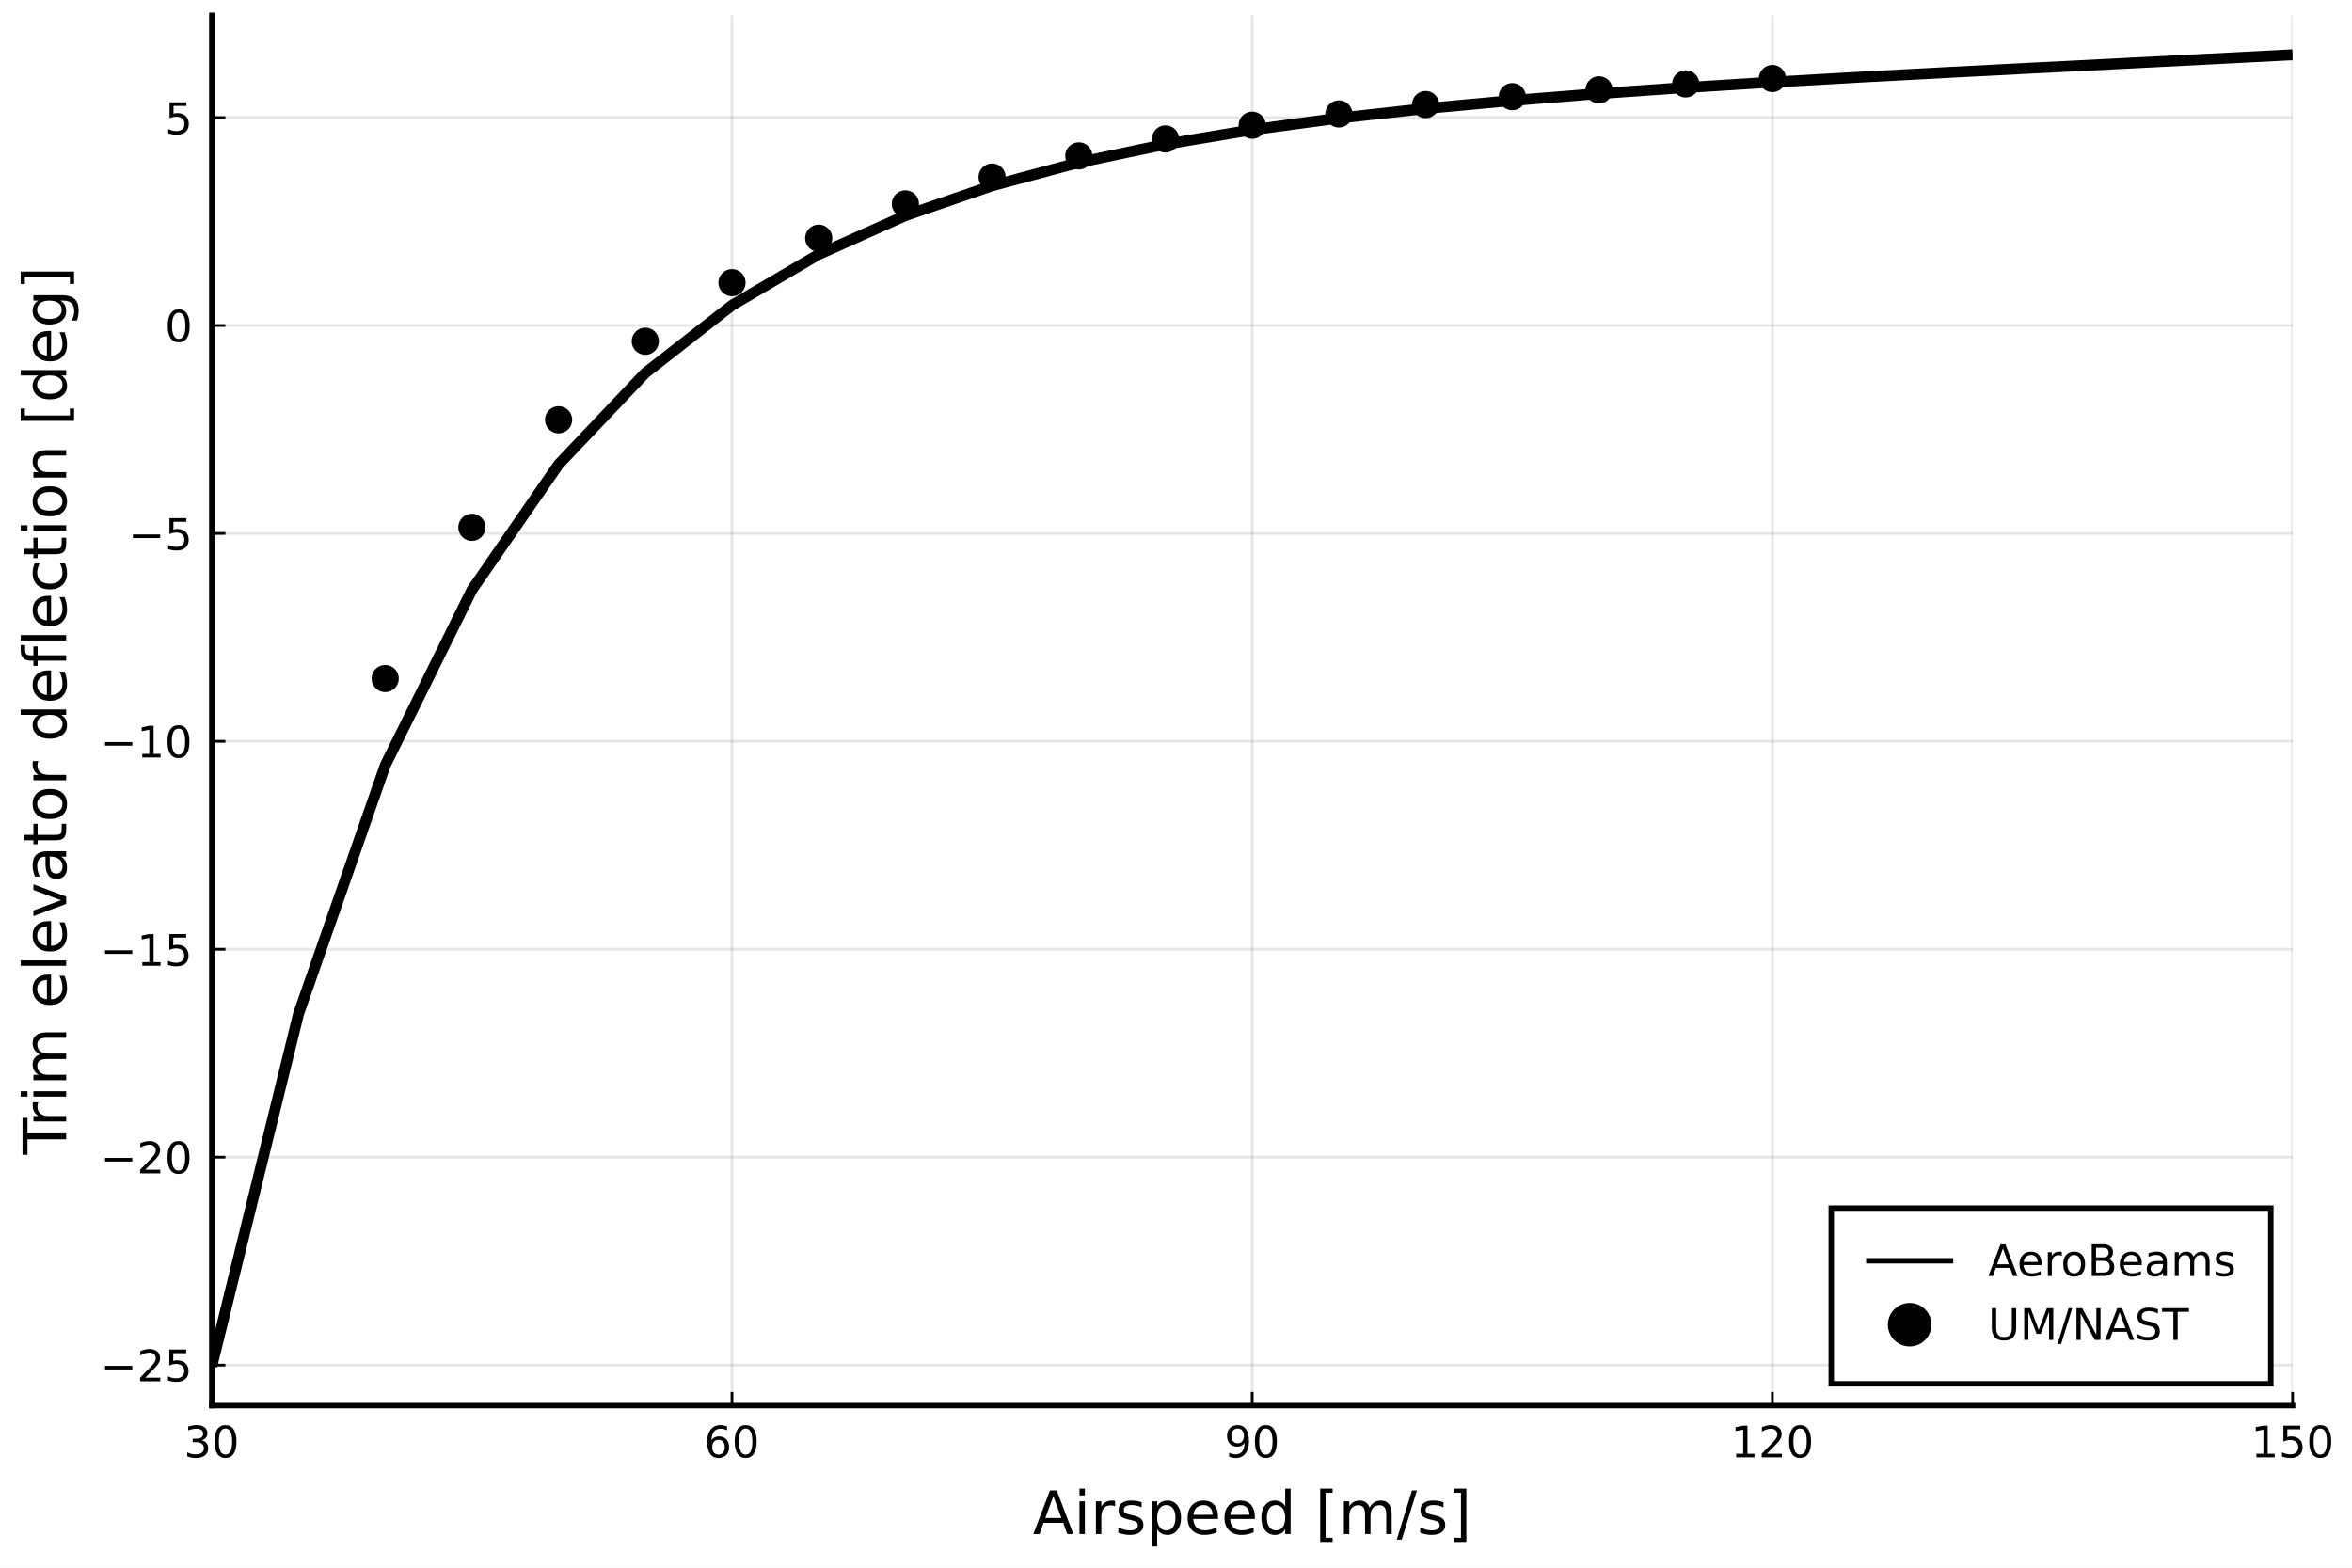
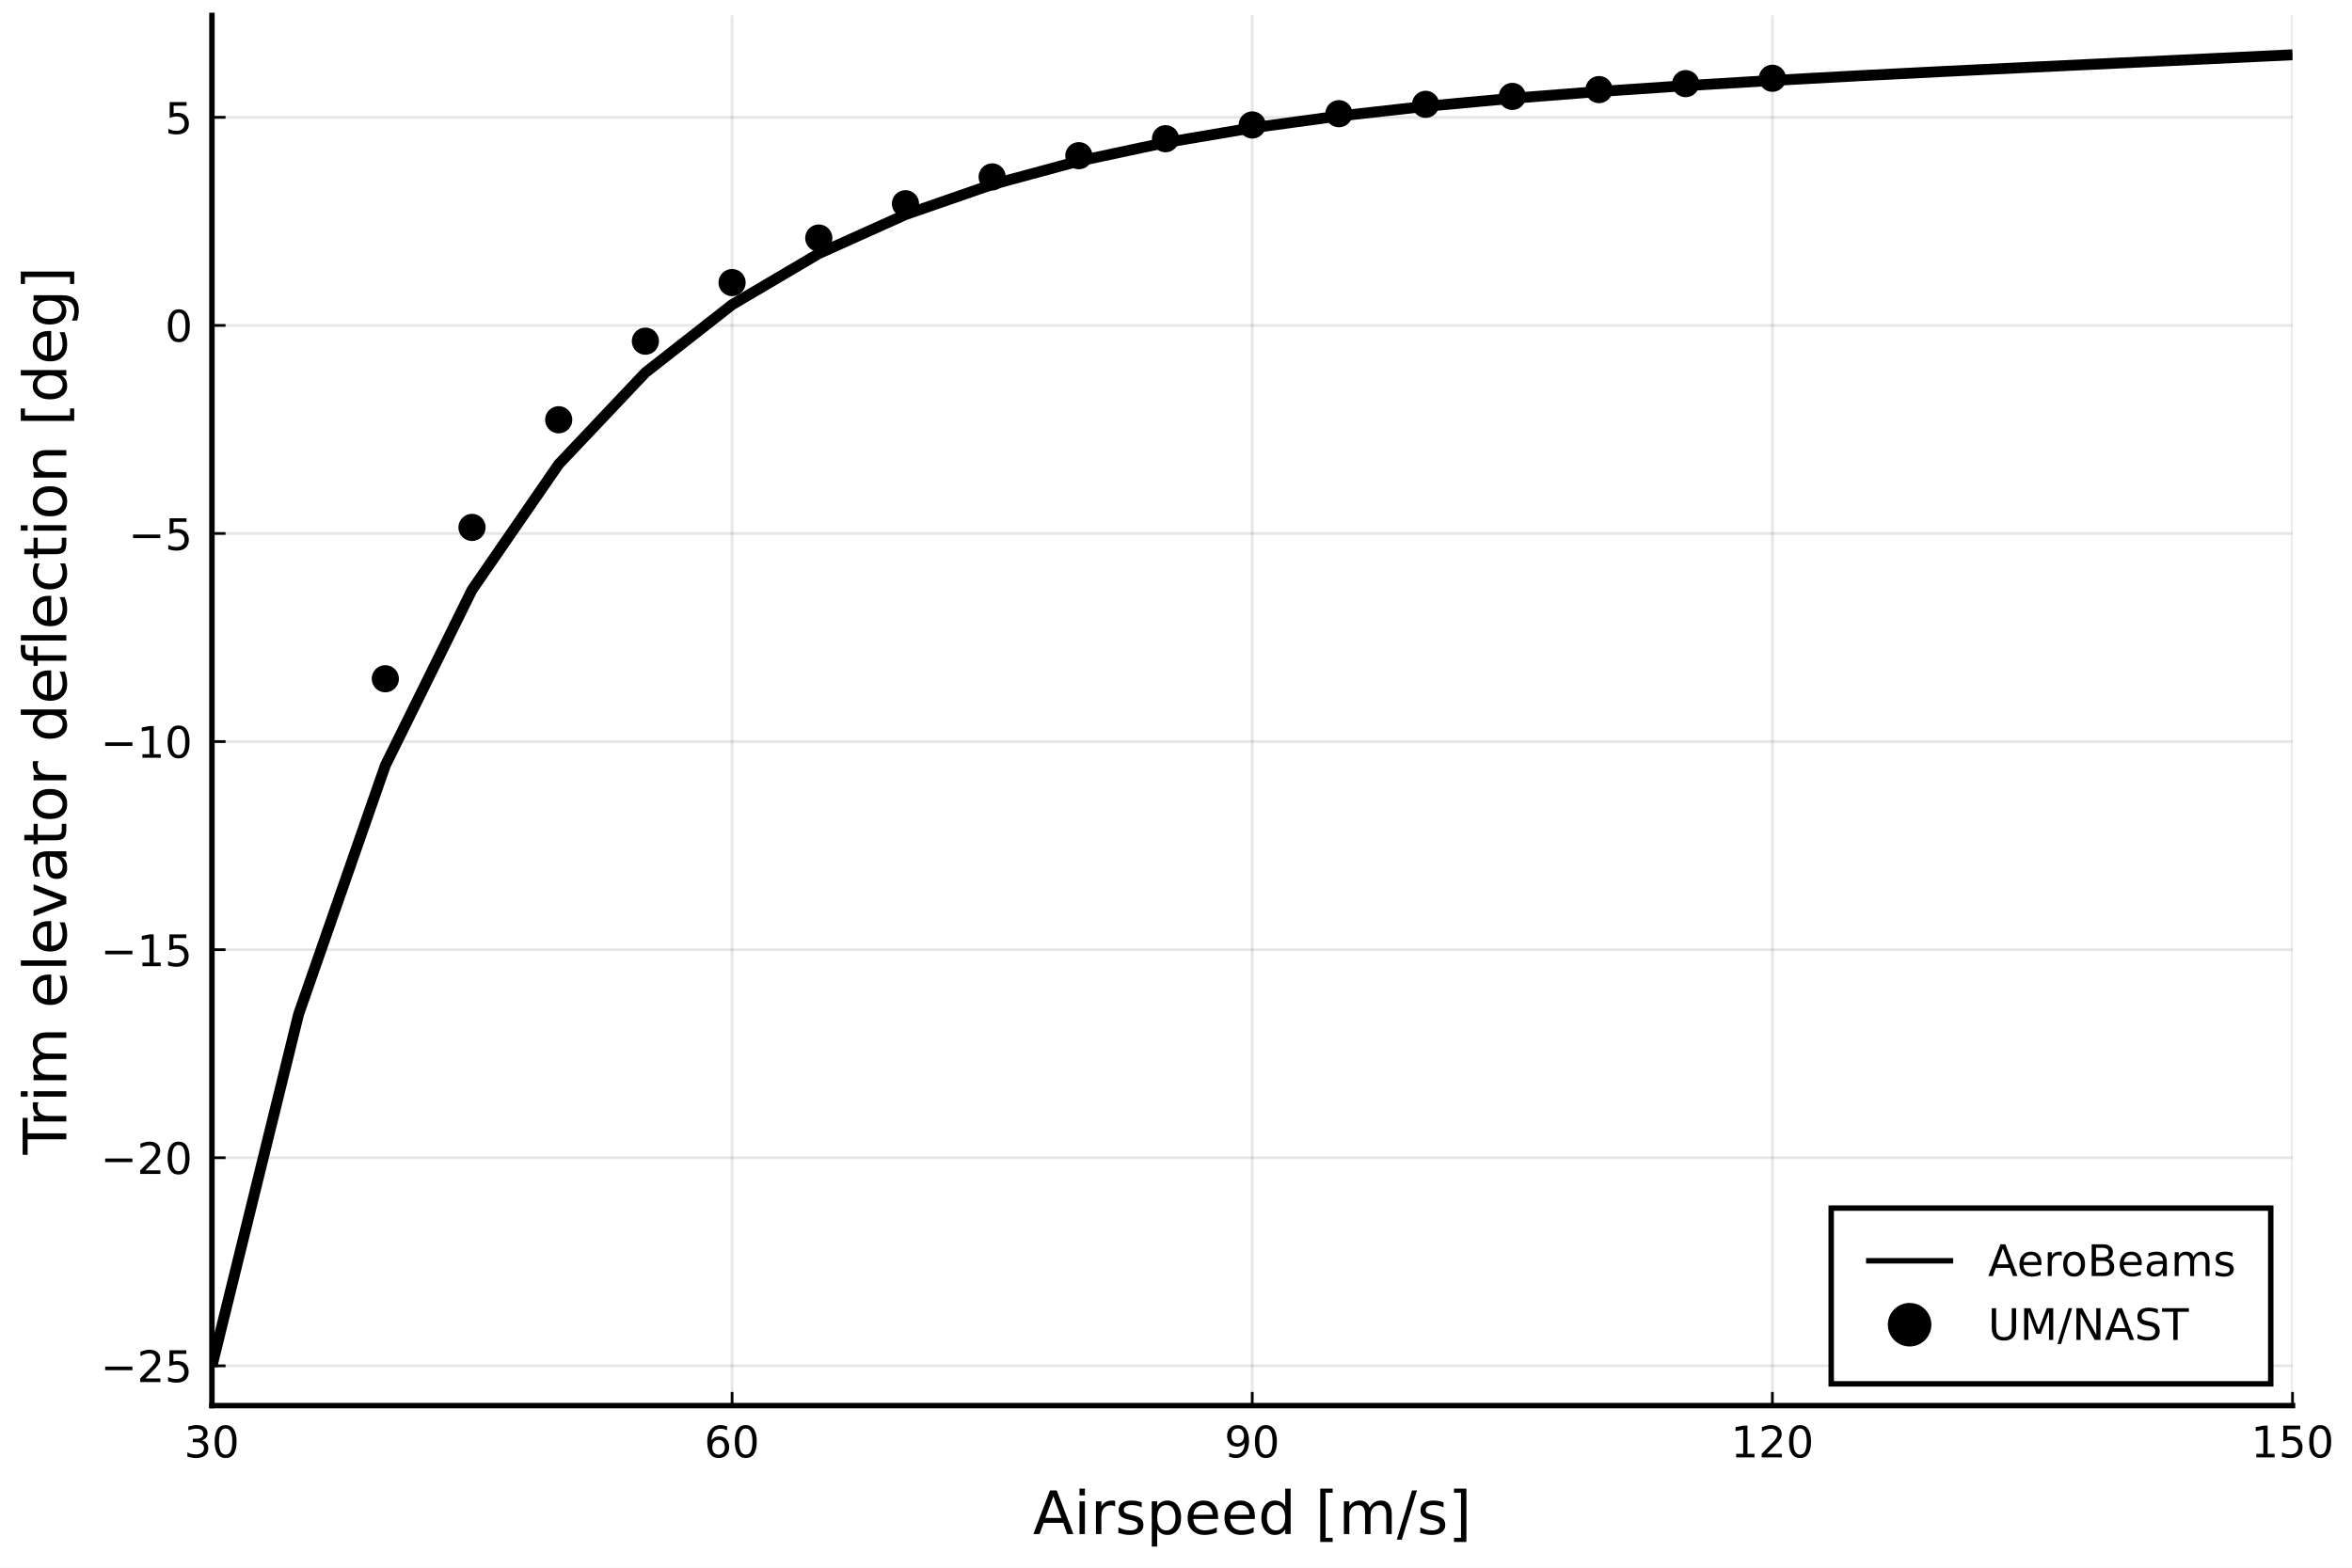
<svg xmlns="http://www.w3.org/2000/svg" xmlns:xlink="http://www.w3.org/1999/xlink" width="432pt" height="288pt" viewBox="0 0 432 288" version="1.1">
  <defs>
    <style type="text/css">*{stroke-linejoin: round; stroke-linecap: butt}</style>
  </defs>
  <g id="figure_1">
    <g id="patch_1">
      <path d="M 0 288  L 432 288  L 432 0  L 0 0  z " style="fill: #ffffff" />
    </g>
    <g id="axes_1">
      <g id="patch_2">
-         <path d="M 38.902 258.225  L 421.089 258.225  L 421.089 2.835  L 38.902 2.835  z " style="fill: #ffffff" />
+         <path d="M 38.927 258.225  L 421.077 258.225  L 421.077 2.835  L 38.927 2.835  z " style="fill: #ffffff" />
      </g>
      <g id="matplotlib.axis_1">
        <g id="xtick_1">
          <g id="line2d_1">
-             <path d="M 38.902 258.225  L 38.902 2.835  " clip-path="url(#p9192d0b552)" style="fill: none; stroke: #000000; stroke-opacity: 0.1; stroke-width: 0.5; stroke-linecap: square" />
+             <path d="M 38.927 258.225  L 38.927 2.835  " clip-path="url(#pfd5d87cc1b)" style="fill: none; stroke: #000000; stroke-opacity: 0.1; stroke-width: 0.5; stroke-linecap: square" />
          </g>
          <g id="line2d_2">
            <defs>
-               <path id="m932d40bba7" d="M 0 0  L 0 -2.5  " style="stroke: #000000; stroke-width: 0.5" />
-             </defs>
-             <g>
-               <use xlink:href="#m932d40bba7" x="38.902" y="258.225" style="stroke: #000000; stroke-width: 0.5" />
+               <path id="mc3ce167478" d="M 0 0  L 0 -2.5  " style="stroke: #000000; stroke-width: 0.5" />
+             </defs>
+             <g>
+               <use xlink:href="#mc3ce167478" x="38.927" y="258.225" style="stroke: #000000; stroke-width: 0.5" />
            </g>
          </g>
          <g id="text_1">
-             <g transform="translate(33.78159 267.8041) scale(0.08 -0.08)">
+             <g transform="translate(33.80736 267.8041) scale(0.08 -0.08)">
              <defs>
                <path id="DejaVuSans-33" d="M 2597 2516  Q 3050 2419 3304 2112  Q 3559 1806 3559 1356  Q 3559 666 3084 287  Q 2609 -91 1734 -91  Q 1441 -91 1130 -33  Q 819 25 488 141  L 488 750  Q 750 597 1062 519  Q 1375 441 1716 441  Q 2309 441 2620 675  Q 2931 909 2931 1356  Q 2931 1769 2642 2001  Q 2353 2234 1838 2234  L 1294 2234  L 1294 2753  L 1863 2753  Q 2328 2753 2575 2939  Q 2822 3125 2822 3475  Q 2822 3834 2567 4026  Q 2313 4219 1838 4219  Q 1578 4219 1281 4162  Q 984 4106 628 3988  L 628 4550  Q 988 4650 1302 4700  Q 1616 4750 1894 4750  Q 2613 4750 3031 4423  Q 3450 4097 3450 3541  Q 3450 3153 3228 2886  Q 3006 2619 2597 2516  z " transform="scale(0.015625)" />
                <path id="DejaVuSans-30" d="M 2034 4250  Q 1547 4250 1301 3770  Q 1056 3291 1056 2328  Q 1056 1369 1301 889  Q 1547 409 2034 409  Q 2525 409 2770 889  Q 3016 1369 3016 2328  Q 3016 3291 2770 3770  Q 2525 4250 2034 4250  z M 2034 4750  Q 2819 4750 3233 4129  Q 3647 3509 3647 2328  Q 3647 1150 3233 529  Q 2819 -91 2034 -91  Q 1250 -91 836 529  Q 422 1150 422 2328  Q 422 3509 836 4129  Q 1250 4750 2034 4750  z " transform="scale(0.015625)" />
              </defs>
              <use xlink:href="#DejaVuSans-33" transform="translate(0 0.78125)" />
              <use xlink:href="#DejaVuSans-30" transform="translate(63.62305 0.78125)" />
            </g>
          </g>
        </g>
        <g id="xtick_2">
          <g id="line2d_3">
-             <path d="M 134.448 258.225  L 134.448 2.835  " clip-path="url(#p9192d0b552)" style="fill: none; stroke: #000000; stroke-opacity: 0.1; stroke-width: 0.5; stroke-linecap: square" />
+             <path d="M 134.465 258.225  L 134.465 2.835  " clip-path="url(#pfd5d87cc1b)" style="fill: none; stroke: #000000; stroke-opacity: 0.1; stroke-width: 0.5; stroke-linecap: square" />
          </g>
          <g id="line2d_4">
            <g>
-               <use xlink:href="#m932d40bba7" x="134.448" y="258.225" style="stroke: #000000; stroke-width: 0.5" />
+               <use xlink:href="#mc3ce167478" x="134.465" y="258.225" style="stroke: #000000; stroke-width: 0.5" />
            </g>
          </g>
          <g id="text_2">
-             <g transform="translate(129.3283 267.8041) scale(0.08 -0.08)">
+             <g transform="translate(129.3447 267.8041) scale(0.08 -0.08)">
              <defs>
                <path id="DejaVuSans-36" d="M 2113 2584  Q 1688 2584 1439 2293  Q 1191 2003 1191 1497  Q 1191 994 1439 701  Q 1688 409 2113 409  Q 2538 409 2786 701  Q 3034 994 3034 1497  Q 3034 2003 2786 2293  Q 2538 2584 2113 2584  z M 3366 4563  L 3366 3988  Q 3128 4100 2886 4159  Q 2644 4219 2406 4219  Q 1781 4219 1451 3797  Q 1122 3375 1075 2522  Q 1259 2794 1537 2939  Q 1816 3084 2150 3084  Q 2853 3084 3261 2657  Q 3669 2231 3669 1497  Q 3669 778 3244 343  Q 2819 -91 2113 -91  Q 1303 -91 875 529  Q 447 1150 447 2328  Q 447 3434 972 4092  Q 1497 4750 2381 4750  Q 2619 4750 2861 4703  Q 3103 4656 3366 4563  z " transform="scale(0.015625)" />
              </defs>
              <use xlink:href="#DejaVuSans-36" transform="translate(0 0.78125)" />
              <use xlink:href="#DejaVuSans-30" transform="translate(63.62305 0.78125)" />
            </g>
          </g>
        </g>
        <g id="xtick_3">
          <g id="line2d_5">
-             <path d="M 229.995 258.225  L 229.995 2.835  " clip-path="url(#p9192d0b552)" style="fill: none; stroke: #000000; stroke-opacity: 0.1; stroke-width: 0.5; stroke-linecap: square" />
+             <path d="M 230.002 258.225  L 230.002 2.835  " clip-path="url(#pfd5d87cc1b)" style="fill: none; stroke: #000000; stroke-opacity: 0.1; stroke-width: 0.5; stroke-linecap: square" />
          </g>
          <g id="line2d_6">
            <g>
-               <use xlink:href="#m932d40bba7" x="229.995" y="258.225" style="stroke: #000000; stroke-width: 0.5" />
+               <use xlink:href="#mc3ce167478" x="230.002" y="258.225" style="stroke: #000000; stroke-width: 0.5" />
            </g>
          </g>
          <g id="text_3">
-             <g transform="translate(224.8751 267.8041) scale(0.08 -0.08)">
+             <g transform="translate(224.882 267.8041) scale(0.08 -0.08)">
              <defs>
                <path id="DejaVuSans-39" d="M 703 97  L 703 672  Q 941 559 1184 500  Q 1428 441 1663 441  Q 2288 441 2617 861  Q 2947 1281 2994 2138  Q 2813 1869 2534 1725  Q 2256 1581 1919 1581  Q 1219 1581 811 2004  Q 403 2428 403 3163  Q 403 3881 828 4315  Q 1253 4750 1959 4750  Q 2769 4750 3195 4129  Q 3622 3509 3622 2328  Q 3622 1225 3098 567  Q 2575 -91 1691 -91  Q 1453 -91 1209 -44  Q 966 3 703 97  z M 1959 2075  Q 2384 2075 2632 2365  Q 2881 2656 2881 3163  Q 2881 3666 2632 3958  Q 2384 4250 1959 4250  Q 1534 4250 1286 3958  Q 1038 3666 1038 3163  Q 1038 2656 1286 2365  Q 1534 2075 1959 2075  z " transform="scale(0.015625)" />
              </defs>
              <use xlink:href="#DejaVuSans-39" transform="translate(0 0.78125)" />
              <use xlink:href="#DejaVuSans-30" transform="translate(63.62305 0.78125)" />
            </g>
          </g>
        </g>
        <g id="xtick_4">
          <g id="line2d_7">
-             <path d="M 325.542 258.225  L 325.542 2.835  " clip-path="url(#p9192d0b552)" style="fill: none; stroke: #000000; stroke-opacity: 0.1; stroke-width: 0.5; stroke-linecap: square" />
+             <path d="M 325.539 258.225  L 325.539 2.835  " clip-path="url(#pfd5d87cc1b)" style="fill: none; stroke: #000000; stroke-opacity: 0.1; stroke-width: 0.5; stroke-linecap: square" />
          </g>
          <g id="line2d_8">
            <g>
-               <use xlink:href="#m932d40bba7" x="325.542" y="258.225" style="stroke: #000000; stroke-width: 0.5" />
+               <use xlink:href="#mc3ce167478" x="325.539" y="258.225" style="stroke: #000000; stroke-width: 0.5" />
            </g>
          </g>
          <g id="text_4">
-             <g transform="translate(317.9018 267.8041) scale(0.08 -0.08)">
+             <g transform="translate(317.8993 267.8041) scale(0.08 -0.08)">
              <defs>
                <path id="DejaVuSans-31" d="M 794 531  L 1825 531  L 1825 4091  L 703 3866  L 703 4441  L 1819 4666  L 2450 4666  L 2450 531  L 3481 531  L 3481 0  L 794 0  L 794 531  z " transform="scale(0.015625)" />
                <path id="DejaVuSans-32" d="M 1228 531  L 3431 531  L 3431 0  L 469 0  L 469 531  Q 828 903 1448 1529  Q 2069 2156 2228 2338  Q 2531 2678 2651 2914  Q 2772 3150 2772 3378  Q 2772 3750 2511 3984  Q 2250 4219 1831 4219  Q 1534 4219 1204 4116  Q 875 4013 500 3803  L 500 4441  Q 881 4594 1212 4672  Q 1544 4750 1819 4750  Q 2544 4750 2975 4387  Q 3406 4025 3406 3419  Q 3406 3131 3298 2873  Q 3191 2616 2906 2266  Q 2828 2175 2409 1742  Q 1991 1309 1228 531  z " transform="scale(0.015625)" />
              </defs>
              <use xlink:href="#DejaVuSans-31" transform="translate(0 0.78125)" />
              <use xlink:href="#DejaVuSans-32" transform="translate(63.62305 0.78125)" />
              <use xlink:href="#DejaVuSans-30" transform="translate(127.2461 0.78125)" />
            </g>
          </g>
        </g>
        <g id="xtick_5">
          <g id="line2d_9">
-             <path d="M 421.089 258.225  L 421.089 2.835  " clip-path="url(#p9192d0b552)" style="fill: none; stroke: #000000; stroke-opacity: 0.1; stroke-width: 0.5; stroke-linecap: square" />
+             <path d="M 421.077 258.225  L 421.077 2.835  " clip-path="url(#pfd5d87cc1b)" style="fill: none; stroke: #000000; stroke-opacity: 0.1; stroke-width: 0.5; stroke-linecap: square" />
          </g>
          <g id="line2d_10">
            <g>
-               <use xlink:href="#m932d40bba7" x="421.089" y="258.225" style="stroke: #000000; stroke-width: 0.5" />
+               <use xlink:href="#mc3ce167478" x="421.077" y="258.225" style="stroke: #000000; stroke-width: 0.5" />
            </g>
          </g>
          <g id="text_5">
-             <g transform="translate(413.4485 267.8041) scale(0.08 -0.08)">
+             <g transform="translate(413.4366 267.8041) scale(0.08 -0.08)">
              <defs>
                <path id="DejaVuSans-35" d="M 691 4666  L 3169 4666  L 3169 4134  L 1269 4134  L 1269 2991  Q 1406 3038 1543 3061  Q 1681 3084 1819 3084  Q 2600 3084 3056 2656  Q 3513 2228 3513 1497  Q 3513 744 3044 326  Q 2575 -91 1722 -91  Q 1428 -91 1123 -41  Q 819 9 494 109  L 494 744  Q 775 591 1075 516  Q 1375 441 1709 441  Q 2250 441 2565 725  Q 2881 1009 2881 1497  Q 2881 1984 2565 2268  Q 2250 2553 1709 2553  Q 1456 2553 1204 2497  Q 953 2441 691 2322  L 691 4666  z " transform="scale(0.015625)" />
              </defs>
              <use xlink:href="#DejaVuSans-31" transform="translate(0 0.78125)" />
              <use xlink:href="#DejaVuSans-35" transform="translate(63.62305 0.78125)" />
              <use xlink:href="#DejaVuSans-30" transform="translate(127.2461 0.78125)" />
            </g>
          </g>
        </g>
        <g id="text_6">
-           <g transform="translate(189.7119 281.8261) scale(0.11 -0.11)">
+           <g transform="translate(189.7188 281.8261) scale(0.11 -0.11)">
            <defs>
              <path id="DejaVuSans-41" d="M 2188 4044  L 1331 1722  L 3047 1722  L 2188 4044  z M 1831 4666  L 2547 4666  L 4325 0  L 3669 0  L 3244 1197  L 1141 1197  L 716 0  L 50 0  L 1831 4666  z " transform="scale(0.015625)" />
              <path id="DejaVuSans-69" d="M 603 3500  L 1178 3500  L 1178 0  L 603 0  L 603 3500  z M 603 4863  L 1178 4863  L 1178 4134  L 603 4134  L 603 4863  z " transform="scale(0.015625)" />
              <path id="DejaVuSans-72" d="M 2631 2963  Q 2534 3019 2420 3045  Q 2306 3072 2169 3072  Q 1681 3072 1420 2755  Q 1159 2438 1159 1844  L 1159 0  L 581 0  L 581 3500  L 1159 3500  L 1159 2956  Q 1341 3275 1631 3429  Q 1922 3584 2338 3584  Q 2397 3584 2469 3576  Q 2541 3569 2628 3553  L 2631 2963  z " transform="scale(0.015625)" />
              <path id="DejaVuSans-73" d="M 2834 3397  L 2834 2853  Q 2591 2978 2328 3040  Q 2066 3103 1784 3103  Q 1356 3103 1142 2972  Q 928 2841 928 2578  Q 928 2378 1081 2264  Q 1234 2150 1697 2047  L 1894 2003  Q 2506 1872 2764 1633  Q 3022 1394 3022 966  Q 3022 478 2636 193  Q 2250 -91 1575 -91  Q 1294 -91 989 -36  Q 684 19 347 128  L 347 722  Q 666 556 975 473  Q 1284 391 1588 391  Q 1994 391 2212 530  Q 2431 669 2431 922  Q 2431 1156 2273 1281  Q 2116 1406 1581 1522  L 1381 1569  Q 847 1681 609 1914  Q 372 2147 372 2553  Q 372 3047 722 3315  Q 1072 3584 1716 3584  Q 2034 3584 2315 3537  Q 2597 3491 2834 3397  z " transform="scale(0.015625)" />
              <path id="DejaVuSans-70" d="M 1159 525  L 1159 -1331  L 581 -1331  L 581 3500  L 1159 3500  L 1159 2969  Q 1341 3281 1617 3432  Q 1894 3584 2278 3584  Q 2916 3584 3314 3078  Q 3713 2572 3713 1747  Q 3713 922 3314 415  Q 2916 -91 2278 -91  Q 1894 -91 1617 61  Q 1341 213 1159 525  z M 3116 1747  Q 3116 2381 2855 2742  Q 2594 3103 2138 3103  Q 1681 3103 1420 2742  Q 1159 2381 1159 1747  Q 1159 1113 1420 752  Q 1681 391 2138 391  Q 2594 391 2855 752  Q 3116 1113 3116 1747  z " transform="scale(0.015625)" />
              <path id="DejaVuSans-65" d="M 3597 1894  L 3597 1613  L 953 1613  Q 991 1019 1311 708  Q 1631 397 2203 397  Q 2534 397 2845 478  Q 3156 559 3463 722  L 3463 178  Q 3153 47 2828 -22  Q 2503 -91 2169 -91  Q 1331 -91 842 396  Q 353 884 353 1716  Q 353 2575 817 3079  Q 1281 3584 2069 3584  Q 2775 3584 3186 3129  Q 3597 2675 3597 1894  z M 3022 2063  Q 3016 2534 2758 2815  Q 2500 3097 2075 3097  Q 1594 3097 1305 2825  Q 1016 2553 972 2059  L 3022 2063  z " transform="scale(0.015625)" />
              <path id="DejaVuSans-64" d="M 2906 2969  L 2906 4863  L 3481 4863  L 3481 0  L 2906 0  L 2906 525  Q 2725 213 2448 61  Q 2172 -91 1784 -91  Q 1150 -91 751 415  Q 353 922 353 1747  Q 353 2572 751 3078  Q 1150 3584 1784 3584  Q 2172 3584 2448 3432  Q 2725 3281 2906 2969  z M 947 1747  Q 947 1113 1208 752  Q 1469 391 1925 391  Q 2381 391 2643 752  Q 2906 1113 2906 1747  Q 2906 2381 2643 2742  Q 2381 3103 1925 3103  Q 1469 3103 1208 2742  Q 947 2381 947 1747  z " transform="scale(0.015625)" />
              <path id="DejaVuSans-20" transform="scale(0.015625)" />
              <path id="DejaVuSans-5b" d="M 550 4863  L 1875 4863  L 1875 4416  L 1125 4416  L 1125 -397  L 1875 -397  L 1875 -844  L 550 -844  L 550 4863  z " transform="scale(0.015625)" />
              <path id="DejaVuSans-6d" d="M 3328 2828  Q 3544 3216 3844 3400  Q 4144 3584 4550 3584  Q 5097 3584 5394 3201  Q 5691 2819 5691 2113  L 5691 0  L 5113 0  L 5113 2094  Q 5113 2597 4934 2840  Q 4756 3084 4391 3084  Q 3944 3084 3684 2787  Q 3425 2491 3425 1978  L 3425 0  L 2847 0  L 2847 2094  Q 2847 2600 2669 2842  Q 2491 3084 2119 3084  Q 1678 3084 1418 2786  Q 1159 2488 1159 1978  L 1159 0  L 581 0  L 581 3500  L 1159 3500  L 1159 2956  Q 1356 3278 1631 3431  Q 1906 3584 2284 3584  Q 2666 3584 2933 3390  Q 3200 3197 3328 2828  z " transform="scale(0.015625)" />
              <path id="DejaVuSans-2f" d="M 1625 4666  L 2156 4666  L 531 -594  L 0 -594  L 1625 4666  z " transform="scale(0.015625)" />
              <path id="DejaVuSans-5d" d="M 1947 4863  L 1947 -844  L 622 -844  L 622 -397  L 1369 -397  L 1369 4416  L 622 4416  L 622 4863  L 1947 4863  z " transform="scale(0.015625)" />
            </defs>
            <use xlink:href="#DejaVuSans-41" />
            <use xlink:href="#DejaVuSans-69" x="68.408" />
            <use xlink:href="#DejaVuSans-72" x="96.191" />
            <use xlink:href="#DejaVuSans-73" x="137.305" />
            <use xlink:href="#DejaVuSans-70" x="189.404" />
            <use xlink:href="#DejaVuSans-65" x="252.881" />
            <use xlink:href="#DejaVuSans-65" x="314.404" />
            <use xlink:href="#DejaVuSans-64" x="375.928" />
            <use xlink:href="#DejaVuSans-20" x="439.404" />
            <use xlink:href="#DejaVuSans-5b" x="471.191" />
            <use xlink:href="#DejaVuSans-6d" x="510.205" />
            <use xlink:href="#DejaVuSans-2f" x="607.617" />
            <use xlink:href="#DejaVuSans-73" x="641.309" />
            <use xlink:href="#DejaVuSans-5d" x="693.408" />
          </g>
        </g>
      </g>
      <g id="matplotlib.axis_2">
        <g id="ytick_1">
          <g id="line2d_11">
-             <path d="M 38.902 250.783  L 421.089 250.783  " clip-path="url(#p9192d0b552)" style="fill: none; stroke: #000000; stroke-opacity: 0.1; stroke-width: 0.5; stroke-linecap: square" />
+             <path d="M 38.927 250.918  L 421.077 250.918  " clip-path="url(#pfd5d87cc1b)" style="fill: none; stroke: #000000; stroke-opacity: 0.1; stroke-width: 0.5; stroke-linecap: square" />
          </g>
          <g id="line2d_12">
            <defs>
-               <path id="mbb5d8b8d55" d="M 0 0  L 2.5 0  " style="stroke: #000000; stroke-width: 0.5" />
-             </defs>
-             <g>
-               <use xlink:href="#mbb5d8b8d55" x="38.902" y="250.783" style="stroke: #000000; stroke-width: 0.5" />
+               <path id="me4de2229f1" d="M 0 0  L 2.5 0  " style="stroke: #000000; stroke-width: 0.5" />
+             </defs>
+             <g>
+               <use xlink:href="#me4de2229f1" x="38.927" y="250.918" style="stroke: #000000; stroke-width: 0.5" />
            </g>
          </g>
          <g id="text_7">
-             <g transform="translate(18.44159 253.8223) scale(0.08 -0.08)">
+             <g transform="translate(18.46736 253.9575) scale(0.08 -0.08)">
              <defs>
                <path id="DejaVuSans-2212" d="M 678 2272  L 4684 2272  L 4684 1741  L 678 1741  L 678 2272  z " transform="scale(0.015625)" />
              </defs>
              <use xlink:href="#DejaVuSans-2212" transform="translate(0 0.78125)" />
              <use xlink:href="#DejaVuSans-32" transform="translate(83.78906 0.78125)" />
              <use xlink:href="#DejaVuSans-35" transform="translate(147.4121 0.78125)" />
            </g>
          </g>
        </g>
        <g id="ytick_2">
          <g id="line2d_13">
-             <path d="M 38.902 212.585  L 421.089 212.585  " clip-path="url(#p9192d0b552)" style="fill: none; stroke: #000000; stroke-opacity: 0.1; stroke-width: 0.5; stroke-linecap: square" />
+             <path d="M 38.927 212.691  L 421.077 212.691  " clip-path="url(#pfd5d87cc1b)" style="fill: none; stroke: #000000; stroke-opacity: 0.1; stroke-width: 0.5; stroke-linecap: square" />
          </g>
          <g id="line2d_14">
            <g>
-               <use xlink:href="#mbb5d8b8d55" x="38.902" y="212.585" style="stroke: #000000; stroke-width: 0.5" />
+               <use xlink:href="#me4de2229f1" x="38.927" y="212.691" style="stroke: #000000; stroke-width: 0.5" />
            </g>
          </g>
          <g id="text_8">
-             <g transform="translate(18.44159 215.6247) scale(0.08 -0.08)">
+             <g transform="translate(18.46736 215.7299) scale(0.08 -0.08)">
              <use xlink:href="#DejaVuSans-2212" transform="translate(0 0.78125)" />
              <use xlink:href="#DejaVuSans-32" transform="translate(83.78906 0.78125)" />
              <use xlink:href="#DejaVuSans-30" transform="translate(147.4121 0.78125)" />
            </g>
          </g>
        </g>
        <g id="ytick_3">
          <g id="line2d_15">
-             <path d="M 38.902 174.388  L 421.089 174.388  " clip-path="url(#p9192d0b552)" style="fill: none; stroke: #000000; stroke-opacity: 0.1; stroke-width: 0.5; stroke-linecap: square" />
+             <path d="M 38.927 174.463  L 421.077 174.463  " clip-path="url(#pfd5d87cc1b)" style="fill: none; stroke: #000000; stroke-opacity: 0.1; stroke-width: 0.5; stroke-linecap: square" />
          </g>
          <g id="line2d_16">
            <g>
-               <use xlink:href="#mbb5d8b8d55" x="38.902" y="174.388" style="stroke: #000000; stroke-width: 0.5" />
+               <use xlink:href="#me4de2229f1" x="38.927" y="174.463" style="stroke: #000000; stroke-width: 0.5" />
            </g>
          </g>
          <g id="text_9">
-             <g transform="translate(18.44159 177.4271) scale(0.08 -0.08)">
+             <g transform="translate(18.46736 177.5023) scale(0.08 -0.08)">
              <use xlink:href="#DejaVuSans-2212" transform="translate(0 0.09375)" />
              <use xlink:href="#DejaVuSans-31" transform="translate(83.78906 0.09375)" />
              <use xlink:href="#DejaVuSans-35" transform="translate(147.4121 0.09375)" />
            </g>
          </g>
        </g>
        <g id="ytick_4">
          <g id="line2d_17">
-             <path d="M 38.902 136.19  L 421.089 136.19  " clip-path="url(#p9192d0b552)" style="fill: none; stroke: #000000; stroke-opacity: 0.1; stroke-width: 0.5; stroke-linecap: square" />
+             <path d="M 38.927 136.235  L 421.077 136.235  " clip-path="url(#pfd5d87cc1b)" style="fill: none; stroke: #000000; stroke-opacity: 0.1; stroke-width: 0.5; stroke-linecap: square" />
          </g>
          <g id="line2d_18">
            <g>
-               <use xlink:href="#mbb5d8b8d55" x="38.902" y="136.19" style="stroke: #000000; stroke-width: 0.5" />
+               <use xlink:href="#me4de2229f1" x="38.927" y="136.235" style="stroke: #000000; stroke-width: 0.5" />
            </g>
          </g>
          <g id="text_10">
-             <g transform="translate(18.44159 139.2295) scale(0.08 -0.08)">
+             <g transform="translate(18.46736 139.2747) scale(0.08 -0.08)">
              <use xlink:href="#DejaVuSans-2212" transform="translate(0 0.78125)" />
              <use xlink:href="#DejaVuSans-31" transform="translate(83.78906 0.78125)" />
              <use xlink:href="#DejaVuSans-30" transform="translate(147.4121 0.78125)" />
            </g>
          </g>
        </g>
        <g id="ytick_5">
          <g id="line2d_19">
-             <path d="M 38.902 97.993  L 421.089 97.993  " clip-path="url(#p9192d0b552)" style="fill: none; stroke: #000000; stroke-opacity: 0.1; stroke-width: 0.5; stroke-linecap: square" />
+             <path d="M 38.927 98.008  L 421.077 98.008  " clip-path="url(#pfd5d87cc1b)" style="fill: none; stroke: #000000; stroke-opacity: 0.1; stroke-width: 0.5; stroke-linecap: square" />
          </g>
          <g id="line2d_20">
            <g>
-               <use xlink:href="#mbb5d8b8d55" x="38.902" y="97.993" style="stroke: #000000; stroke-width: 0.5" />
+               <use xlink:href="#me4de2229f1" x="38.927" y="98.008" style="stroke: #000000; stroke-width: 0.5" />
            </g>
          </g>
          <g id="text_11">
-             <g transform="translate(23.56159 101.032) scale(0.08 -0.08)">
+             <g transform="translate(23.58736 101.0471) scale(0.08 -0.08)">
              <use xlink:href="#DejaVuSans-2212" transform="translate(0 0.09375)" />
              <use xlink:href="#DejaVuSans-35" transform="translate(83.78906 0.09375)" />
            </g>
          </g>
        </g>
        <g id="ytick_6">
          <g id="line2d_21">
-             <path d="M 38.902 59.795  L 421.089 59.795  " clip-path="url(#p9192d0b552)" style="fill: none; stroke: #000000; stroke-opacity: 0.1; stroke-width: 0.5; stroke-linecap: square" />
+             <path d="M 38.927 59.78  L 421.077 59.78  " clip-path="url(#pfd5d87cc1b)" style="fill: none; stroke: #000000; stroke-opacity: 0.1; stroke-width: 0.5; stroke-linecap: square" />
          </g>
          <g id="line2d_22">
            <g>
-               <use xlink:href="#mbb5d8b8d55" x="38.902" y="59.795" style="stroke: #000000; stroke-width: 0.5" />
+               <use xlink:href="#me4de2229f1" x="38.927" y="59.78" style="stroke: #000000; stroke-width: 0.5" />
            </g>
          </g>
          <g id="text_12">
-             <g transform="translate(30.28159 62.83438) scale(0.08 -0.08)">
+             <g transform="translate(30.30736 62.81949) scale(0.08 -0.08)">
              <use xlink:href="#DejaVuSans-30" transform="translate(0 0.78125)" />
            </g>
          </g>
        </g>
        <g id="ytick_7">
          <g id="line2d_23">
-             <path d="M 38.902 21.597  L 421.089 21.597  " clip-path="url(#p9192d0b552)" style="fill: none; stroke: #000000; stroke-opacity: 0.1; stroke-width: 0.5; stroke-linecap: square" />
+             <path d="M 38.927 21.553  L 421.077 21.553  " clip-path="url(#pfd5d87cc1b)" style="fill: none; stroke: #000000; stroke-opacity: 0.1; stroke-width: 0.5; stroke-linecap: square" />
          </g>
          <g id="line2d_24">
            <g>
-               <use xlink:href="#mbb5d8b8d55" x="38.902" y="21.597" style="stroke: #000000; stroke-width: 0.5" />
+               <use xlink:href="#me4de2229f1" x="38.927" y="21.553" style="stroke: #000000; stroke-width: 0.5" />
            </g>
          </g>
          <g id="text_13">
-             <g transform="translate(30.28159 24.63681) scale(0.08 -0.08)">
+             <g transform="translate(30.30736 24.59188) scale(0.08 -0.08)">
              <use xlink:href="#DejaVuSans-35" transform="translate(0 0.09375)" />
            </g>
          </g>
        </g>
        <g id="text_14">
-           <g transform="translate(12.15394 212.1156) rotate(-90) scale(0.11 -0.11)">
+           <g transform="translate(12.1797 212.1156) rotate(-90) scale(0.11 -0.11)">
            <defs>
              <path id="DejaVuSans-54" d="M -19 4666  L 3928 4666  L 3928 4134  L 2272 4134  L 2272 0  L 1638 0  L 1638 4134  L -19 4134  L -19 4666  z " transform="scale(0.015625)" />
              <path id="DejaVuSans-6c" d="M 603 4863  L 1178 4863  L 1178 0  L 603 0  L 603 4863  z " transform="scale(0.015625)" />
              <path id="DejaVuSans-76" d="M 191 3500  L 800 3500  L 1894 563  L 2988 3500  L 3597 3500  L 2284 0  L 1503 0  L 191 3500  z " transform="scale(0.015625)" />
              <path id="DejaVuSans-61" d="M 2194 1759  Q 1497 1759 1228 1600  Q 959 1441 959 1056  Q 959 750 1161 570  Q 1363 391 1709 391  Q 2188 391 2477 730  Q 2766 1069 2766 1631  L 2766 1759  L 2194 1759  z M 3341 1997  L 3341 0  L 2766 0  L 2766 531  Q 2569 213 2275 61  Q 1981 -91 1556 -91  Q 1019 -91 701 211  Q 384 513 384 1019  Q 384 1609 779 1909  Q 1175 2209 1959 2209  L 2766 2209  L 2766 2266  Q 2766 2663 2505 2880  Q 2244 3097 1772 3097  Q 1472 3097 1187 3025  Q 903 2953 641 2809  L 641 3341  Q 956 3463 1253 3523  Q 1550 3584 1831 3584  Q 2591 3584 2966 3190  Q 3341 2797 3341 1997  z " transform="scale(0.015625)" />
              <path id="DejaVuSans-74" d="M 1172 4494  L 1172 3500  L 2356 3500  L 2356 3053  L 1172 3053  L 1172 1153  Q 1172 725 1289 603  Q 1406 481 1766 481  L 2356 481  L 2356 0  L 1766 0  Q 1100 0 847 248  Q 594 497 594 1153  L 594 3053  L 172 3053  L 172 3500  L 594 3500  L 594 4494  L 1172 4494  z " transform="scale(0.015625)" />
              <path id="DejaVuSans-6f" d="M 1959 3097  Q 1497 3097 1228 2736  Q 959 2375 959 1747  Q 959 1119 1226 758  Q 1494 397 1959 397  Q 2419 397 2687 759  Q 2956 1122 2956 1747  Q 2956 2369 2687 2733  Q 2419 3097 1959 3097  z M 1959 3584  Q 2709 3584 3137 3096  Q 3566 2609 3566 1747  Q 3566 888 3137 398  Q 2709 -91 1959 -91  Q 1206 -91 779 398  Q 353 888 353 1747  Q 353 2609 779 3096  Q 1206 3584 1959 3584  z " transform="scale(0.015625)" />
              <path id="DejaVuSans-66" d="M 2375 4863  L 2375 4384  L 1825 4384  Q 1516 4384 1395 4259  Q 1275 4134 1275 3809  L 1275 3500  L 2222 3500  L 2222 3053  L 1275 3053  L 1275 0  L 697 0  L 697 3053  L 147 3053  L 147 3500  L 697 3500  L 697 3744  Q 697 4328 969 4595  Q 1241 4863 1831 4863  L 2375 4863  z " transform="scale(0.015625)" />
              <path id="DejaVuSans-63" d="M 3122 3366  L 3122 2828  Q 2878 2963 2633 3030  Q 2388 3097 2138 3097  Q 1578 3097 1268 2742  Q 959 2388 959 1747  Q 959 1106 1268 751  Q 1578 397 2138 397  Q 2388 397 2633 464  Q 2878 531 3122 666  L 3122 134  Q 2881 22 2623 -34  Q 2366 -91 2075 -91  Q 1284 -91 818 406  Q 353 903 353 1747  Q 353 2603 823 3093  Q 1294 3584 2113 3584  Q 2378 3584 2631 3529  Q 2884 3475 3122 3366  z " transform="scale(0.015625)" />
              <path id="DejaVuSans-6e" d="M 3513 2113  L 3513 0  L 2938 0  L 2938 2094  Q 2938 2591 2744 2837  Q 2550 3084 2163 3084  Q 1697 3084 1428 2787  Q 1159 2491 1159 1978  L 1159 0  L 581 0  L 581 3500  L 1159 3500  L 1159 2956  Q 1366 3272 1645 3428  Q 1925 3584 2291 3584  Q 2894 3584 3203 3211  Q 3513 2838 3513 2113  z " transform="scale(0.015625)" />
              <path id="DejaVuSans-67" d="M 2906 1791  Q 2906 2416 2648 2759  Q 2391 3103 1925 3103  Q 1463 3103 1205 2759  Q 947 2416 947 1791  Q 947 1169 1205 825  Q 1463 481 1925 481  Q 2391 481 2648 825  Q 2906 1169 2906 1791  z M 3481 434  Q 3481 -459 3084 -895  Q 2688 -1331 1869 -1331  Q 1566 -1331 1297 -1286  Q 1028 -1241 775 -1147  L 775 -588  Q 1028 -725 1275 -790  Q 1522 -856 1778 -856  Q 2344 -856 2625 -561  Q 2906 -266 2906 331  L 2906 616  Q 2728 306 2450 153  Q 2172 0 1784 0  Q 1141 0 747 490  Q 353 981 353 1791  Q 353 2603 747 3093  Q 1141 3584 1784 3584  Q 2172 3584 2450 3431  Q 2728 3278 2906 2969  L 2906 3500  L 3481 3500  L 3481 434  z " transform="scale(0.015625)" />
            </defs>
            <use xlink:href="#DejaVuSans-54" />
            <use xlink:href="#DejaVuSans-72" x="46.334" />
            <use xlink:href="#DejaVuSans-69" x="87.447" />
            <use xlink:href="#DejaVuSans-6d" x="115.23" />
            <use xlink:href="#DejaVuSans-20" x="212.643" />
            <use xlink:href="#DejaVuSans-65" x="244.43" />
            <use xlink:href="#DejaVuSans-6c" x="305.953" />
            <use xlink:href="#DejaVuSans-65" x="333.736" />
            <use xlink:href="#DejaVuSans-76" x="395.26" />
            <use xlink:href="#DejaVuSans-61" x="454.439" />
            <use xlink:href="#DejaVuSans-74" x="515.719" />
            <use xlink:href="#DejaVuSans-6f" x="554.928" />
            <use xlink:href="#DejaVuSans-72" x="616.109" />
            <use xlink:href="#DejaVuSans-20" x="657.223" />
            <use xlink:href="#DejaVuSans-64" x="689.01" />
            <use xlink:href="#DejaVuSans-65" x="752.486" />
            <use xlink:href="#DejaVuSans-66" x="814.01" />
            <use xlink:href="#DejaVuSans-6c" x="849.215" />
            <use xlink:href="#DejaVuSans-65" x="876.998" />
            <use xlink:href="#DejaVuSans-63" x="938.521" />
            <use xlink:href="#DejaVuSans-74" x="993.502" />
            <use xlink:href="#DejaVuSans-69" x="1032.711" />
            <use xlink:href="#DejaVuSans-6f" x="1060.494" />
            <use xlink:href="#DejaVuSans-6e" x="1121.676" />
            <use xlink:href="#DejaVuSans-20" x="1185.055" />
            <use xlink:href="#DejaVuSans-5b" x="1216.842" />
            <use xlink:href="#DejaVuSans-64" x="1255.855" />
            <use xlink:href="#DejaVuSans-65" x="1319.332" />
            <use xlink:href="#DejaVuSans-67" x="1380.855" />
            <use xlink:href="#DejaVuSans-5d" x="1444.332" />
          </g>
        </g>
      </g>
      <g id="line2d_25">
-         <path d="M 38.902 250.997  L 54.826 186.29  L 70.751 140.613  L 86.675 108.385  L 102.599 85.322  L 118.524 68.526  L 134.448 56.086  L 150.373 46.732  L 166.297 39.61  L 182.222 34.125  L 198.146 29.858  L 214.071 26.503  L 229.995 23.838  L 245.92 21.693  L 261.844 19.942  L 277.768 18.464  L 293.693 17.192  L 309.617 16.084  L 325.542 15.094  L 341.466 14.186  L 357.391 13.332  L 373.315 12.509  L 389.24 11.699  L 405.164 10.888  L 421.089 10.063  " clip-path="url(#p9192d0b552)" style="fill: none; stroke: #000000; stroke-width: 2" />
+         <path d="M 38.927 250.997  L 54.85 186.308  L 70.773 140.623  L 86.696 108.374  L 102.619 85.283  L 118.542 68.454  L 134.465 55.978  L 150.388 46.586  L 166.31 39.424  L 182.233 33.898  L 198.156 29.589  L 214.079 26.194  L 230.002 23.491  L 245.925 21.314  L 261.848 19.536  L 277.771 18.061  L 293.694 16.813  L 309.616 15.736  L 325.539 14.782  L 341.462 13.916  L 357.385 13.108  L 373.308 12.335  L 389.231 11.579  L 405.154 10.826  L 421.077 10.063  " clip-path="url(#pfd5d87cc1b)" style="fill: none; stroke: #000000; stroke-width: 2" />
      </g>
      <g id="PathCollection_1">
        <defs>
-           <path id="me7ad64fcf2" d="M 0 2  C 0.53 2 1.039 1.789 1.414 1.414  C 1.789 1.039 2 0.53 2 0  C 2 -0.53 1.789 -1.039 1.414 -1.414  C 1.039 -1.789 0.53 -2 0 -2  C -0.53 -2 -1.039 -1.789 -1.414 -1.414  C -1.789 -1.039 -2 -0.53 -2 0  C -2 0.53 -1.789 1.039 -1.414 1.414  C -1.039 1.789 -0.53 2 0 2  z " style="stroke: #000000" />
+           <path id="me06cd67441" d="M 0 2  C 0.53 2 1.039 1.789 1.414 1.414  C 1.789 1.039 2 0.53 2 0  C 2 -0.53 1.789 -1.039 1.414 -1.414  C 1.039 -1.789 0.53 -2 0 -2  C -0.53 -2 -1.039 -1.789 -1.414 -1.414  C -1.789 -1.039 -2 -0.53 -2 0  C -2 0.53 -1.789 1.039 -1.414 1.414  C -1.039 1.789 -0.53 2 0 2  z " style="stroke: #000000" />
        </defs>
-         <g clip-path="url(#p9192d0b552)">
-           <use xlink:href="#me7ad64fcf2" x="70.751" y="124.658" style="stroke: #000000" />
-           <use xlink:href="#me7ad64fcf2" x="86.675" y="96.879" style="stroke: #000000" />
-           <use xlink:href="#me7ad64fcf2" x="102.599" y="77.116" style="stroke: #000000" />
-           <use xlink:href="#me7ad64fcf2" x="118.524" y="62.691" style="stroke: #000000" />
-           <use xlink:href="#me7ad64fcf2" x="134.448" y="51.931" style="stroke: #000000" />
-           <use xlink:href="#me7ad64fcf2" x="150.373" y="43.76" style="stroke: #000000" />
-           <use xlink:href="#me7ad64fcf2" x="166.297" y="37.459" style="stroke: #000000" />
-           <use xlink:href="#me7ad64fcf2" x="182.222" y="32.535" style="stroke: #000000" />
-           <use xlink:href="#me7ad64fcf2" x="198.146" y="28.64" style="stroke: #000000" />
-           <use xlink:href="#me7ad64fcf2" x="214.071" y="25.524" style="stroke: #000000" />
-           <use xlink:href="#me7ad64fcf2" x="229.995" y="23.001" style="stroke: #000000" />
-           <use xlink:href="#me7ad64fcf2" x="245.92" y="20.931" style="stroke: #000000" />
-           <use xlink:href="#me7ad64fcf2" x="261.844" y="19.212" style="stroke: #000000" />
-           <use xlink:href="#me7ad64fcf2" x="277.768" y="17.758" style="stroke: #000000" />
-           <use xlink:href="#me7ad64fcf2" x="293.693" y="16.509" style="stroke: #000000" />
-           <use xlink:href="#me7ad64fcf2" x="309.617" y="15.412" style="stroke: #000000" />
-           <use xlink:href="#me7ad64fcf2" x="325.542" y="14.429" style="stroke: #000000" />
+         <g clip-path="url(#pfd5d87cc1b)">
+           <use xlink:href="#me06cd67441" x="70.773" y="124.694" style="stroke: #000000" />
+           <use xlink:href="#me06cd67441" x="86.696" y="96.893" style="stroke: #000000" />
+           <use xlink:href="#me06cd67441" x="102.619" y="77.115" style="stroke: #000000" />
+           <use xlink:href="#me06cd67441" x="118.542" y="62.678" style="stroke: #000000" />
+           <use xlink:href="#me06cd67441" x="134.465" y="51.91" style="stroke: #000000" />
+           <use xlink:href="#me06cd67441" x="150.388" y="43.732" style="stroke: #000000" />
+           <use xlink:href="#me06cd67441" x="166.31" y="37.426" style="stroke: #000000" />
+           <use xlink:href="#me06cd67441" x="182.233" y="32.499" style="stroke: #000000" />
+           <use xlink:href="#me06cd67441" x="198.156" y="28.601" style="stroke: #000000" />
+           <use xlink:href="#me06cd67441" x="214.079" y="25.482" style="stroke: #000000" />
+           <use xlink:href="#me06cd67441" x="230.002" y="22.957" style="stroke: #000000" />
+           <use xlink:href="#me06cd67441" x="245.925" y="20.886" style="stroke: #000000" />
+           <use xlink:href="#me06cd67441" x="261.848" y="19.165" style="stroke: #000000" />
+           <use xlink:href="#me06cd67441" x="277.771" y="17.71" style="stroke: #000000" />
+           <use xlink:href="#me06cd67441" x="293.694" y="16.46" style="stroke: #000000" />
+           <use xlink:href="#me06cd67441" x="309.616" y="15.363" style="stroke: #000000" />
+           <use xlink:href="#me06cd67441" x="325.539" y="14.379" style="stroke: #000000" />
        </g>
      </g>
      <g id="patch_3">
-         <path d="M 38.902 258.225  L 38.902 2.835  " style="fill: none; stroke: #000000; stroke-linejoin: miter; stroke-linecap: square" />
+         <path d="M 38.927 258.225  L 38.927 2.835  " style="fill: none; stroke: #000000; stroke-linejoin: miter; stroke-linecap: square" />
      </g>
      <g id="patch_4">
-         <path d="M 38.902 258.225  L 421.089 258.225  " style="fill: none; stroke: #000000; stroke-linejoin: miter; stroke-linecap: square" />
+         <path d="M 38.927 258.225  L 421.077 258.225  " style="fill: none; stroke: #000000; stroke-linejoin: miter; stroke-linecap: square" />
      </g>
      <g id="legend_1">
        <g id="patch_5">
-           <path d="M 336.356 254.225  L 417.089 254.225  L 417.089 221.94  L 336.356 221.94  z " style="fill: #ffffff; stroke: #000000; stroke-linejoin: miter" />
+           <path d="M 336.344 254.225  L 417.077 254.225  L 417.077 221.94  L 336.344 221.94  z " style="fill: #ffffff; stroke: #000000; stroke-linejoin: miter" />
        </g>
        <g id="line2d_26">
-           <path d="M 342.756 231.619  L 350.756 231.619  L 358.756 231.619  " style="fill: none; stroke: #000000; stroke-linejoin: miter" />
+           <path d="M 342.744 231.619  L 350.744 231.619  L 358.744 231.619  " style="fill: none; stroke: #000000; stroke-linejoin: miter" />
        </g>
        <g id="text_15">
-           <g transform="translate(365.156 234.4191) scale(0.08 -0.08)">
+           <g transform="translate(365.1441 234.4191) scale(0.08 -0.08)">
            <defs>
              <path id="DejaVuSans-42" d="M 1259 2228  L 1259 519  L 2272 519  Q 2781 519 3026 730  Q 3272 941 3272 1375  Q 3272 1813 3026 2020  Q 2781 2228 2272 2228  L 1259 2228  z M 1259 4147  L 1259 2741  L 2194 2741  Q 2656 2741 2882 2914  Q 3109 3088 3109 3444  Q 3109 3797 2882 3972  Q 2656 4147 2194 4147  L 1259 4147  z M 628 4666  L 2241 4666  Q 2963 4666 3353 4366  Q 3744 4066 3744 3513  Q 3744 3084 3544 2831  Q 3344 2578 2956 2516  Q 3422 2416 3680 2098  Q 3938 1781 3938 1306  Q 3938 681 3513 340  Q 3088 0 2303 0  L 628 0  L 628 4666  z " transform="scale(0.015625)" />
            </defs>
            <use xlink:href="#DejaVuSans-41" />
            <use xlink:href="#DejaVuSans-65" x="66.658" />
            <use xlink:href="#DejaVuSans-72" x="128.182" />
            <use xlink:href="#DejaVuSans-6f" x="167.045" />
            <use xlink:href="#DejaVuSans-42" x="228.227" />
            <use xlink:href="#DejaVuSans-65" x="296.83" />
            <use xlink:href="#DejaVuSans-61" x="358.354" />
            <use xlink:href="#DejaVuSans-6d" x="419.633" />
            <use xlink:href="#DejaVuSans-73" x="517.045" />
          </g>
        </g>
        <g id="line2d_27">
-           <path d="M 342.756 243.362  L 350.756 243.362  L 358.756 243.362  " style="fill: none" />
+           <path d="M 342.744 243.362  L 350.744 243.362  L 358.744 243.362  " style="fill: none" />
          <defs>
-             <path id="ma38c265b0d" d="M 0 3.2  C 0.849 3.2 1.663 2.863 2.263 2.263  C 2.863 1.663 3.2 0.849 3.2 0  C 3.2 -0.849 2.863 -1.663 2.263 -2.263  C 1.663 -2.863 0.849 -3.2 0 -3.2  C -0.849 -3.2 -1.663 -2.863 -2.263 -2.263  C -2.863 -1.663 -3.2 -0.849 -3.2 0  C -3.2 0.849 -2.863 1.663 -2.263 2.263  C -1.663 2.863 -0.849 3.2 0 3.2  z " style="stroke: #000000; stroke-width: 1.6" />
+             <path id="m7e02c45f55" d="M 0 3.2  C 0.849 3.2 1.663 2.863 2.263 2.263  C 2.863 1.663 3.2 0.849 3.2 0  C 3.2 -0.849 2.863 -1.663 2.263 -2.263  C 1.663 -2.863 0.849 -3.2 0 -3.2  C -0.849 -3.2 -1.663 -2.863 -2.263 -2.263  C -2.863 -1.663 -3.2 -0.849 -3.2 0  C -3.2 0.849 -2.863 1.663 -2.263 2.263  C -1.663 2.863 -0.849 3.2 0 3.2  z " style="stroke: #000000; stroke-width: 1.6" />
          </defs>
          <g>
-             <use xlink:href="#ma38c265b0d" x="350.756" y="243.362" style="stroke: #000000; stroke-width: 1.6" />
+             <use xlink:href="#m7e02c45f55" x="350.744" y="243.362" style="stroke: #000000; stroke-width: 1.6" />
          </g>
        </g>
        <g id="text_16">
-           <g transform="translate(365.156 246.1616) scale(0.08 -0.08)">
+           <g transform="translate(365.1441 246.1616) scale(0.08 -0.08)">
            <defs>
              <path id="DejaVuSans-55" d="M 556 4666  L 1191 4666  L 1191 1831  Q 1191 1081 1462 751  Q 1734 422 2344 422  Q 2950 422 3222 751  Q 3494 1081 3494 1831  L 3494 4666  L 4128 4666  L 4128 1753  Q 4128 841 3676 375  Q 3225 -91 2344 -91  Q 1459 -91 1007 375  Q 556 841 556 1753  L 556 4666  z " transform="scale(0.015625)" />
              <path id="DejaVuSans-4d" d="M 628 4666  L 1569 4666  L 2759 1491  L 3956 4666  L 4897 4666  L 4897 0  L 4281 0  L 4281 4097  L 3078 897  L 2444 897  L 1241 4097  L 1241 0  L 628 0  L 628 4666  z " transform="scale(0.015625)" />
              <path id="DejaVuSans-4e" d="M 628 4666  L 1478 4666  L 3547 763  L 3547 4666  L 4159 4666  L 4159 0  L 3309 0  L 1241 3903  L 1241 0  L 628 0  L 628 4666  z " transform="scale(0.015625)" />
              <path id="DejaVuSans-53" d="M 3425 4513  L 3425 3897  Q 3066 4069 2747 4153  Q 2428 4238 2131 4238  Q 1616 4238 1336 4038  Q 1056 3838 1056 3469  Q 1056 3159 1242 3001  Q 1428 2844 1947 2747  L 2328 2669  Q 3034 2534 3370 2195  Q 3706 1856 3706 1288  Q 3706 609 3251 259  Q 2797 -91 1919 -91  Q 1588 -91 1214 -16  Q 841 59 441 206  L 441 856  Q 825 641 1194 531  Q 1563 422 1919 422  Q 2459 422 2753 634  Q 3047 847 3047 1241  Q 3047 1584 2836 1778  Q 2625 1972 2144 2069  L 1759 2144  Q 1053 2284 737 2584  Q 422 2884 422 3419  Q 422 4038 858 4394  Q 1294 4750 2059 4750  Q 2388 4750 2728 4690  Q 3069 4631 3425 4513  z " transform="scale(0.015625)" />
            </defs>
            <use xlink:href="#DejaVuSans-55" />
            <use xlink:href="#DejaVuSans-4d" x="73.193" />
            <use xlink:href="#DejaVuSans-2f" x="159.473" />
            <use xlink:href="#DejaVuSans-4e" x="193.164" />
            <use xlink:href="#DejaVuSans-41" x="267.969" />
            <use xlink:href="#DejaVuSans-53" x="336.377" />
            <use xlink:href="#DejaVuSans-54" x="399.854" />
          </g>
        </g>
      </g>
    </g>
  </g>
  <defs>
-     <clipPath id="p9192d0b552">
-       <rect x="38.902" y="2.835" width="382.187" height="255.391" />
+     <clipPath id="pfd5d87cc1b">
+       <rect x="38.927" y="2.835" width="382.149" height="255.391" />
    </clipPath>
  </defs>
</svg>
